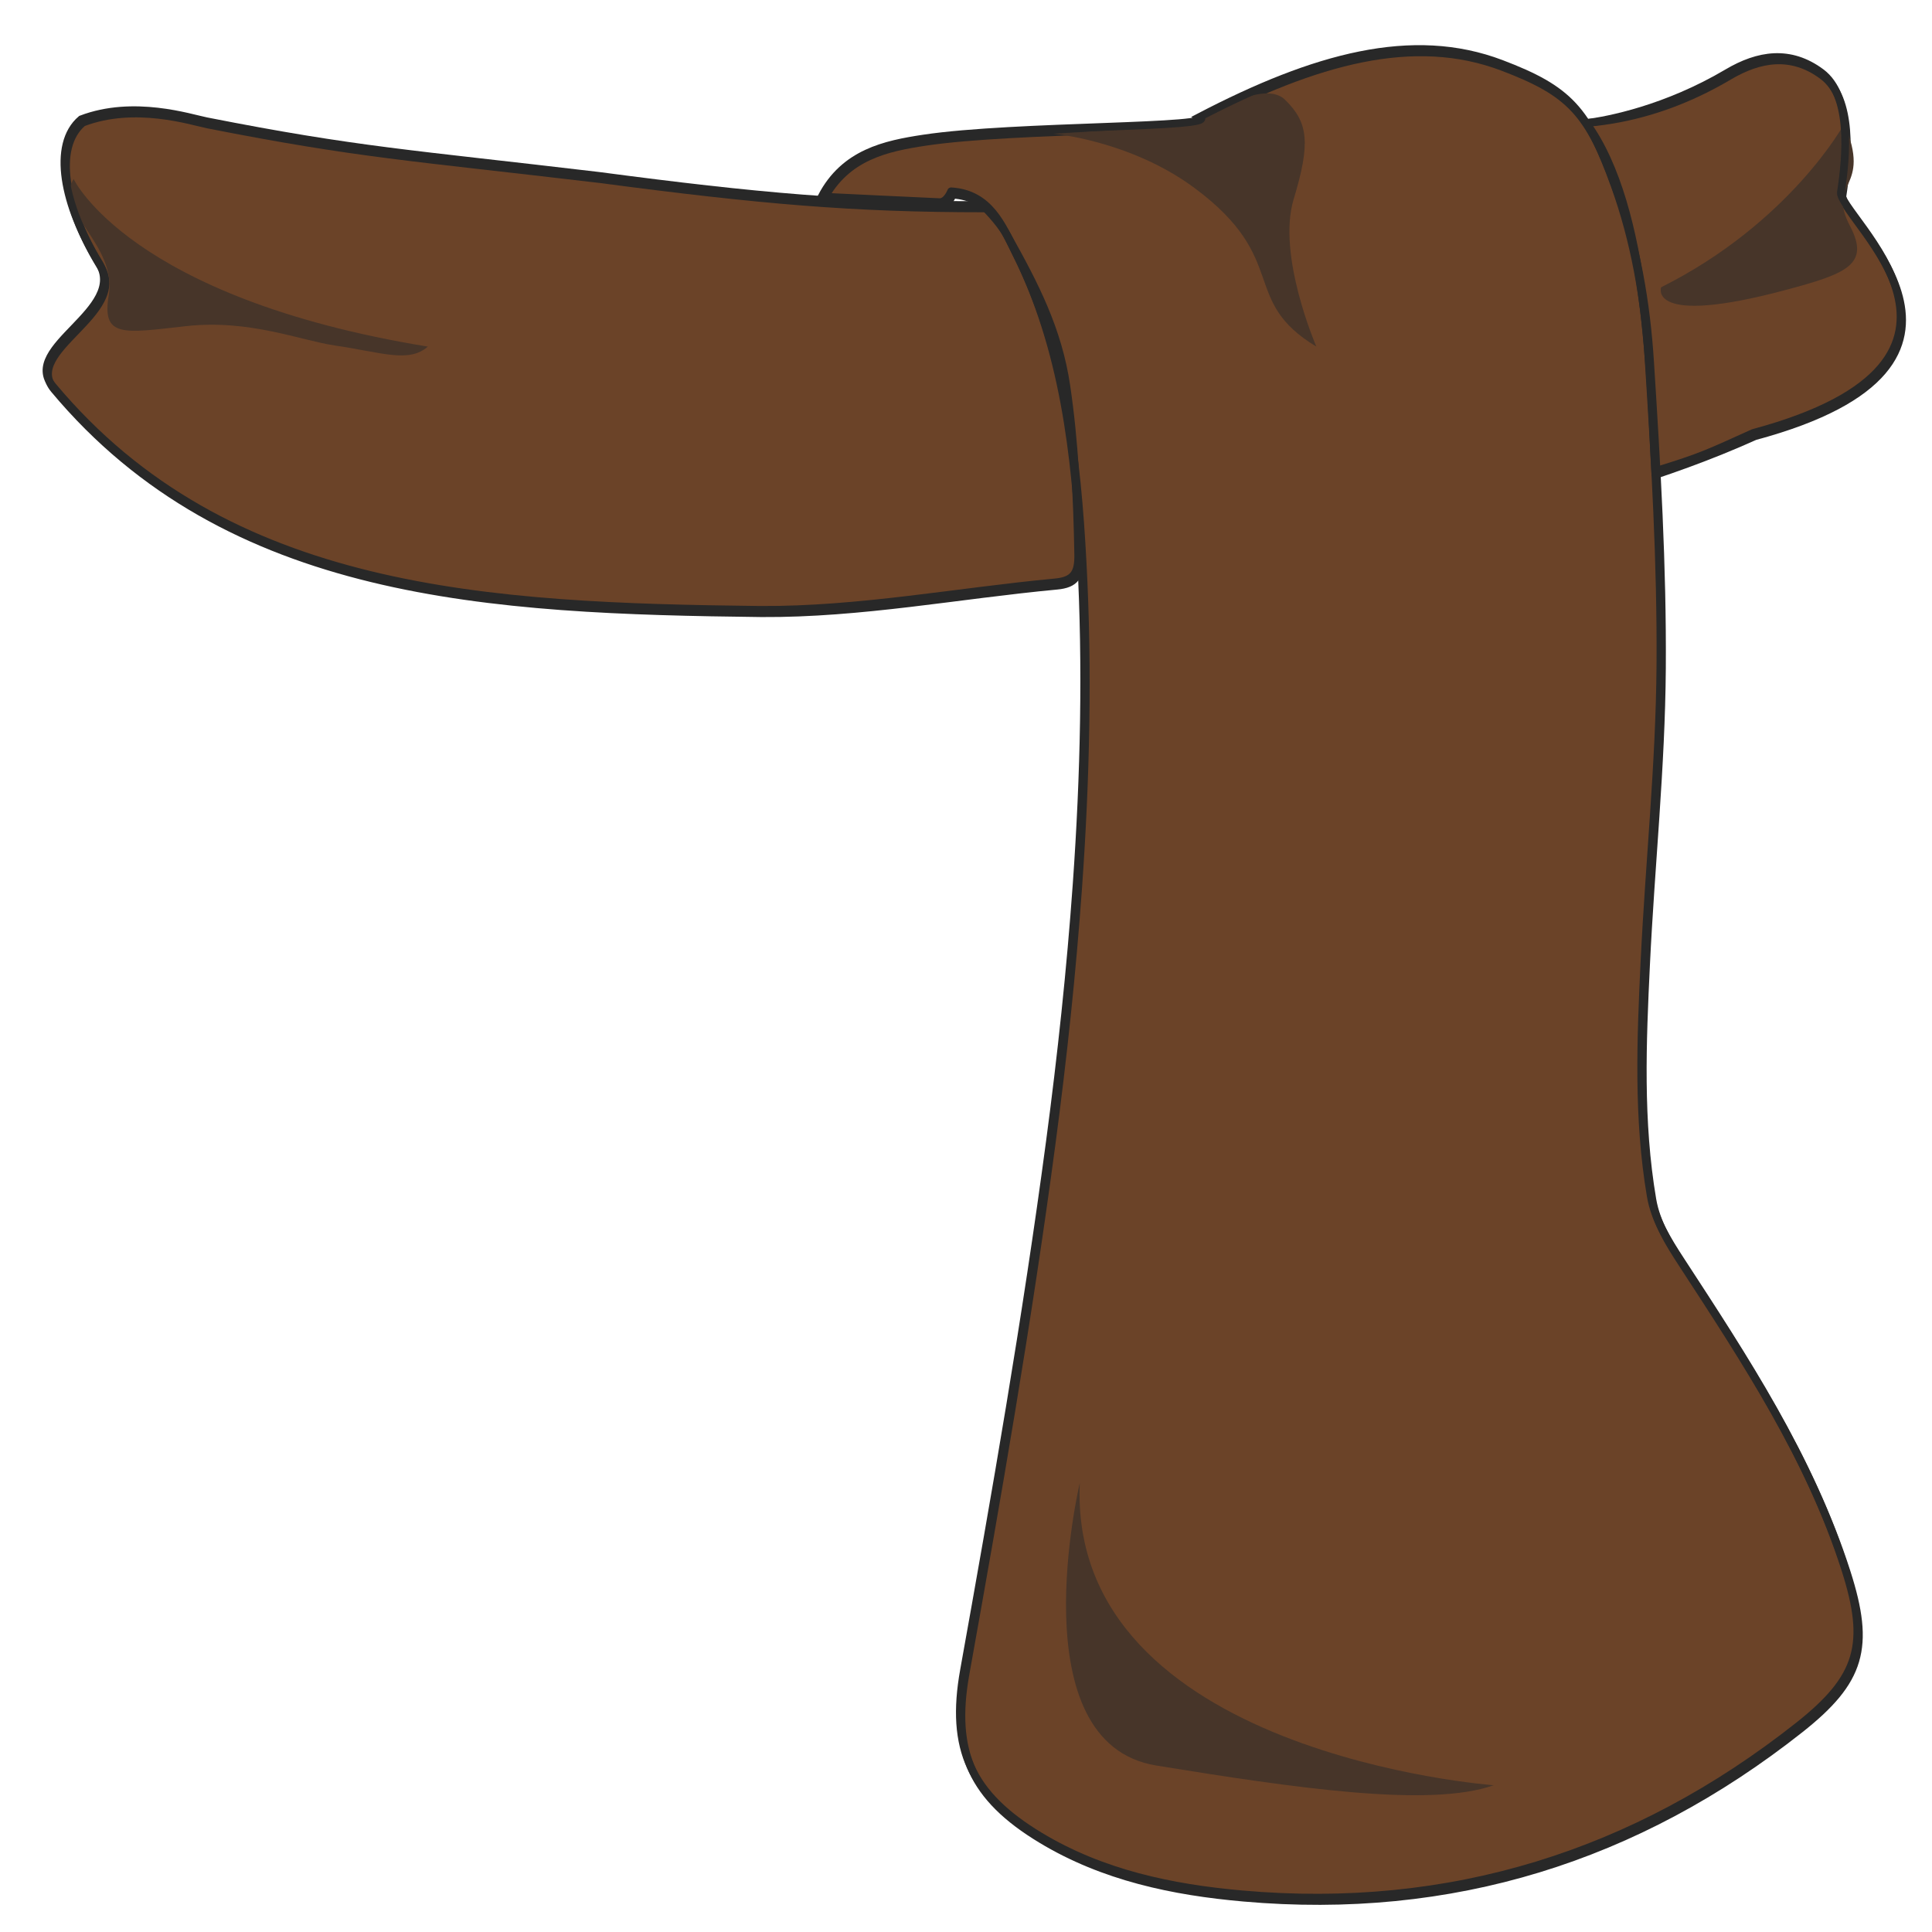
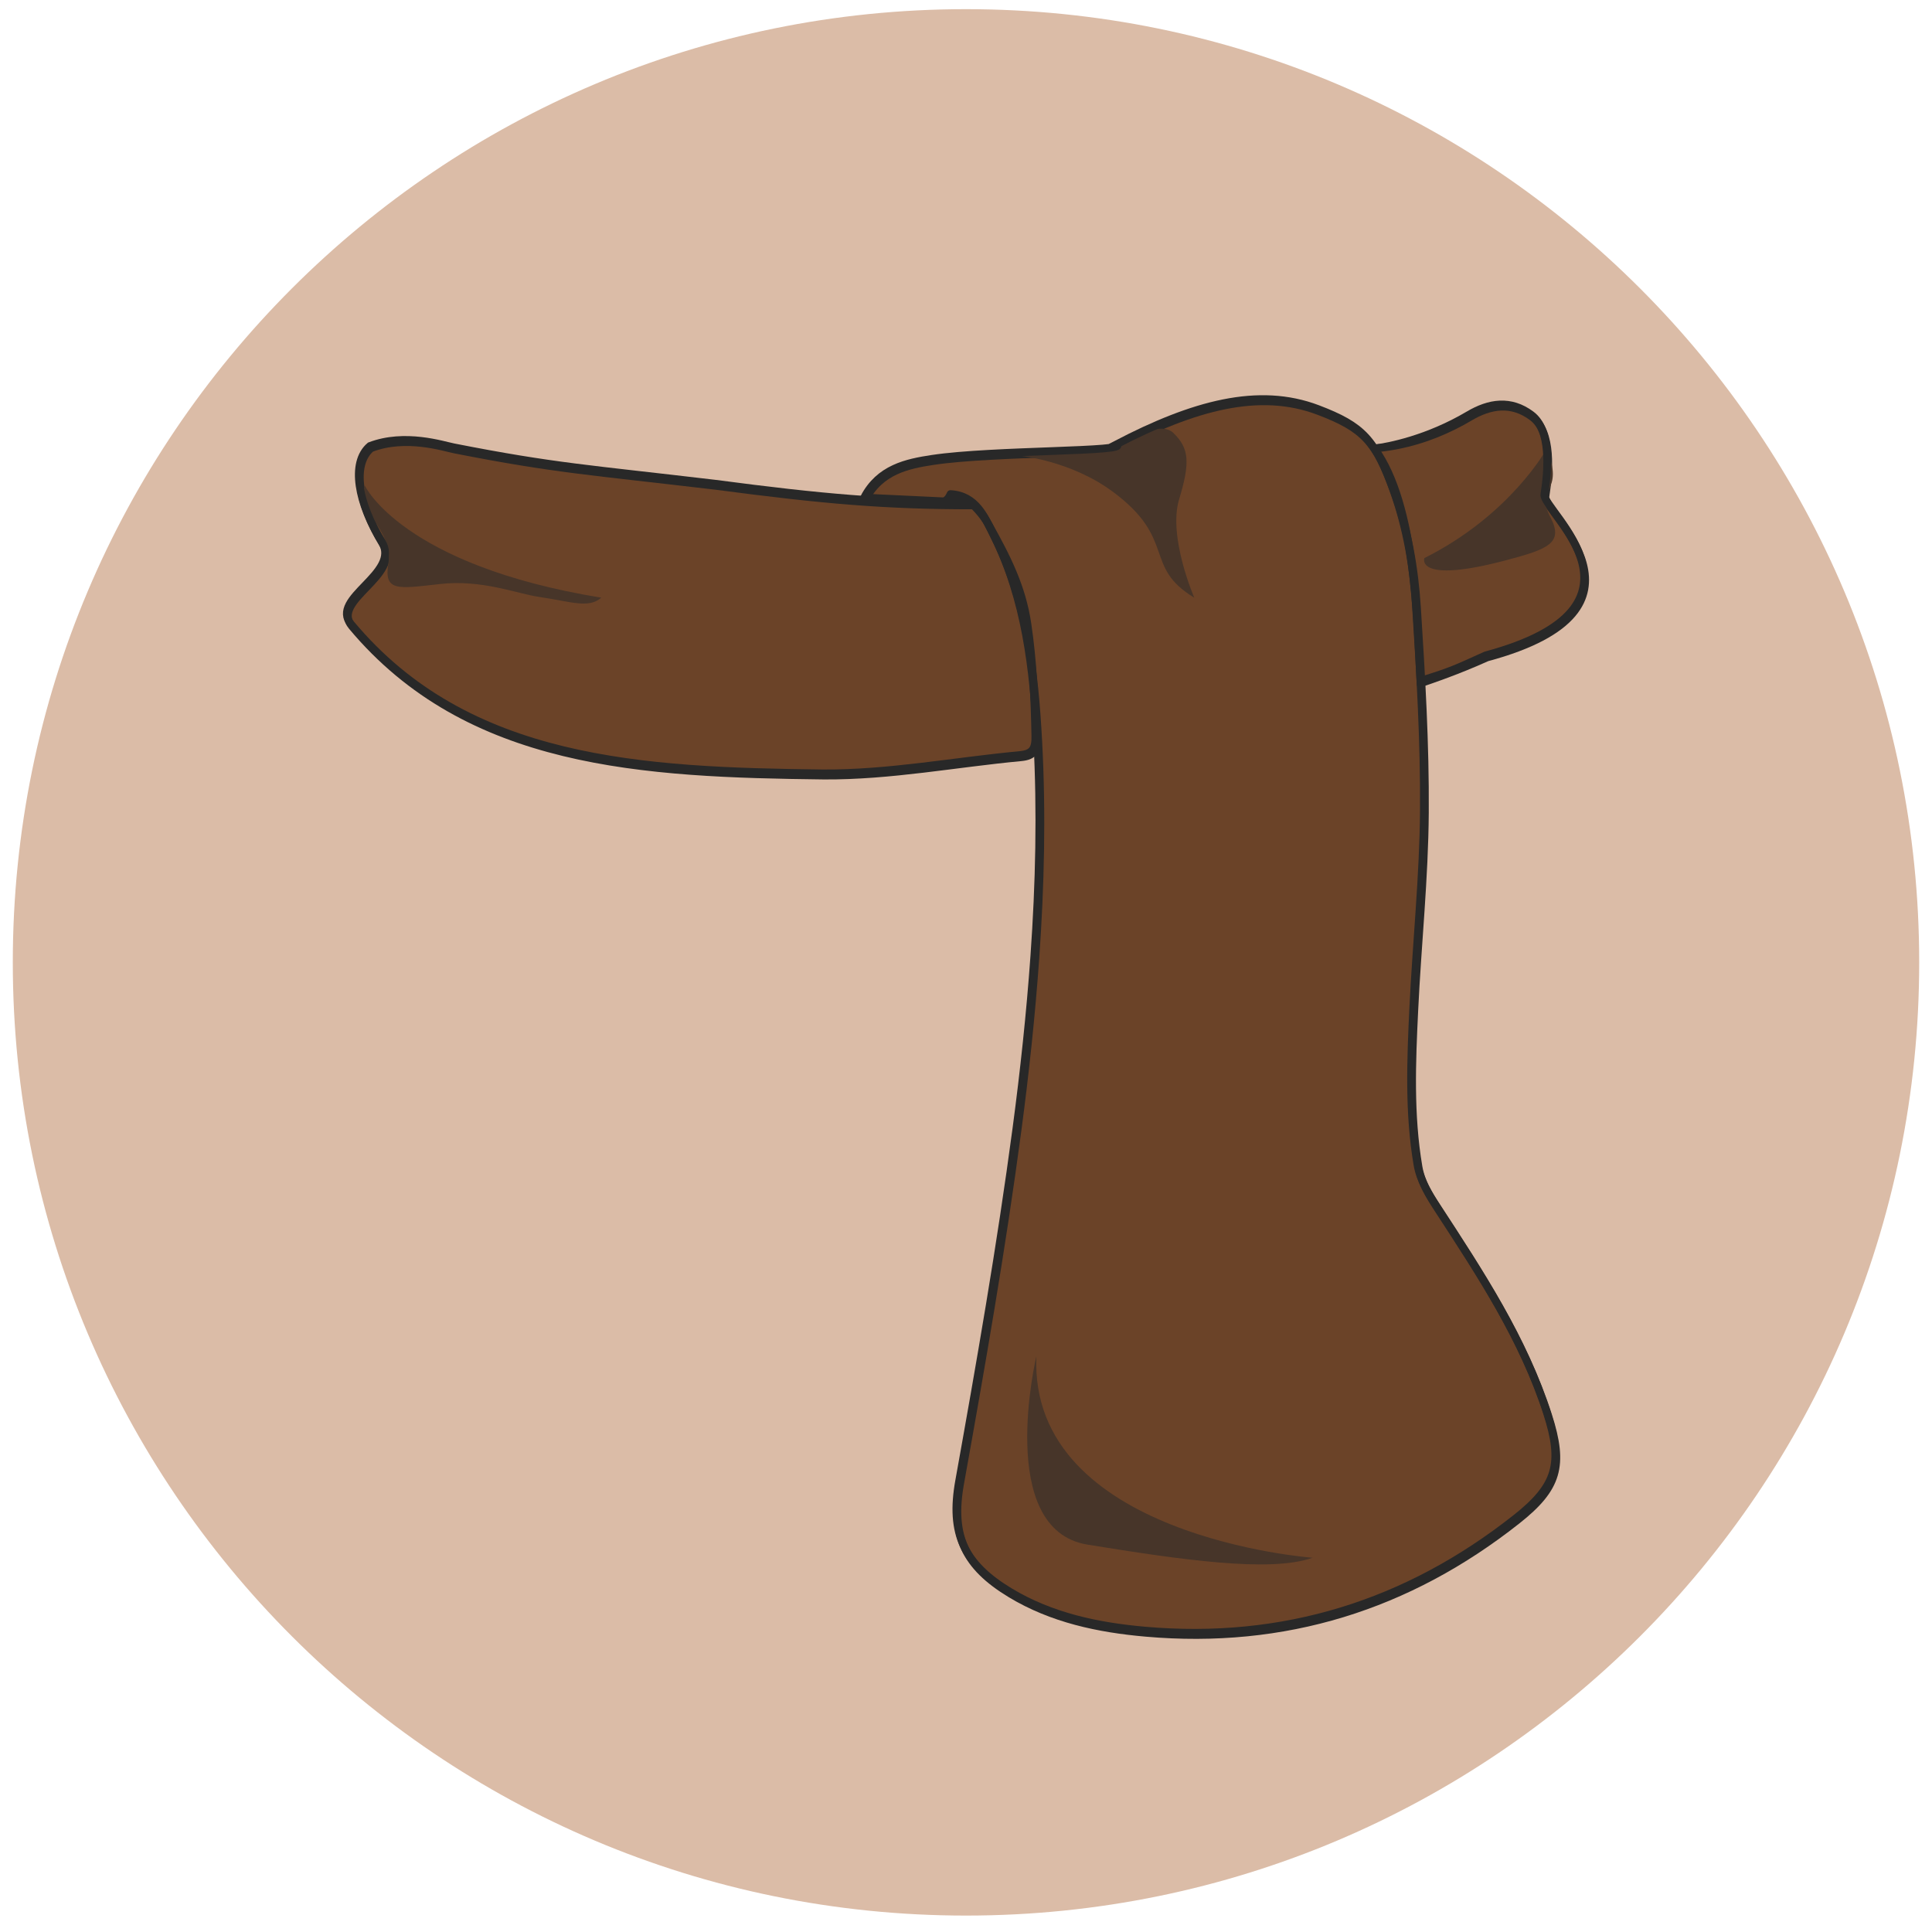
<svg xmlns="http://www.w3.org/2000/svg" version="1.1" id="Layer_1" x="0px" y="0px" width="500px" height="500px" viewBox="0 0 500 500" enable-background="new 0 0 500 500" xml:space="preserve">
-   <g id="scarf">
-     <path fill="#6B4328" stroke="#282828" stroke-width="2" stroke-miterlimit="10" d="M197.096,158.693   c-70.037-0.817-138.012-3.976-183.049-57.896c-8.451-10.119,19.47-19.632,11.948-31.92c-9.154-14.942-12.248-30.606-4.57-37.142   c13.563-5.183,28.234-0.324,32.415,0.5c39.139,7.709,52.429,8.323,101.488,14.129c41.449,5.479,65.556,7.576,99.36,7.57   c4.385,0,7.019,1.426,9.14,5.202c7.27,12.947,10.399,27.14,12.54,41.558c2.146,14.448,2.815,29.033,3.076,43.65   c0.086,4.787-1.142,6.79-5.933,7.235C248.068,153.955,222.854,158.856,197.096,158.693z" />
-     <path fill="#6B4328" stroke="#282828" stroke-width="2" stroke-miterlimit="10" d="M454.181,112.889   c-11.579,5.22-23.459,9.448-35.58,13.145c-4.803,1.466-6.137,0.18-6.182-4.823c-0.18-19.027-0.18-38.073-3.586-56.926   c-1.813-10.038-4.498-19.75-8.965-28.943c-4.447-9.154-7.941-0.638-17.292-5.966c26.979,6.87,48.986-0.259,64.873-9.669   c8.027-4.755,16.254-6.063,24.265-0.093c7.881,5.873,6.623,21.36,5.123,30.994C475.919,56.483,524.335,94.035,454.181,112.889z" />
-     <path fill="#6B4328" stroke="#282828" stroke-width="2" stroke-miterlimit="10" d="M243.534,53.177   c-9.883-0.443-19.763-0.931-30.475-1.438c5.902-11.29,16.389-13.514,26.406-15.026c23.58-3.558,77.403-2.637,71.408-5.604   c29.727-15.481,55.077-22.491,78.06-13.752c17.421,6.624,22.25,11.825,29.334,31.475c5.218,14.472,7.806,29.553,8.769,44.731   c1.688,26.442,3.259,52.964,3.075,79.438c-0.18,25.533-2.88,51.057-4.107,76.581c-0.979,20.204-1.81,40.67,1.623,60.846   c1.034,6.075,4.301,11.338,7.672,16.514c16.55,25.393,33.254,50.722,42.619,79.94c6.242,19.443,3.78,28.105-12.102,40.646   c-42.255,33.387-90.271,48.328-143.962,43.586c-18.256-1.604-36.295-5.379-52.355-15.084   c-17.791-10.748-23.274-22.545-19.613-42.91c8.178-45.529,16.149-91.105,22.246-136.96c2.946-22.134,5.334-44.349,6.914-66.678   c1.981-28.007,2.623-55.98,1.129-83.958c-1.453-27.245-4.492-54.383-16.903-79.271c-3.486-6.992-6.731-15.27-16.724-15.882   C246.551,50.363,245.458,53.265,243.534,53.177z" />
-     <path fill="#6B4328" stroke="#282828" stroke-width="2" stroke-miterlimit="10" d="M321.11,37.494" />
-     <path fill="#6B4328" stroke="#282828" stroke-width="2" stroke-miterlimit="10" d="M321.11,37.494" />
-     <path fill="#6B4328" stroke="#282828" stroke-width="2" stroke-miterlimit="10" d="M254.687,53.933" />
-   </g>
-   <g id="scarf_shadows">
-     <path fill="#473529" d="M272.574,34.605c0,0,19.98,1.74,36.574,14.054c24.85,18.444,11.556,28.988,31.523,41.045   c0,0-10.259-23.63-5.881-38.116c4.381-14.476,3.883-19.866-2.271-25.817c-6.149-5.958-24.099,6.666-24.099,6.666L272.574,34.605z" />
-     <path fill="#473529" d="M279.445,383.814c0,0-15.993,67.3,19.818,73.108c35.816,5.81,70.811,10.961,87.288,5.095   C386.554,462.018,276.426,453.965,279.445,383.814z" />
-     <path fill="#473529" d="M19.052,46.323c0,0,14.429,30.773,91.662,43.378c-4.894,4.337-12.018,1.466-24.098-0.293   c-8.741-1.271-22.144-6.842-38.523-4.999c-16.257,1.826-21.795,3.05-19.95-8.036C30.338,63.22,13.936,54.627,19.052,46.323z" />
-     <path fill="#473529" d="M477.31,32.023c0,0-13.987,25.604-47.424,42.333c0,0-3.623,10.252,32.082,0.732   c15.833-4.224,22.069-6.583,16.841-16.527C472.599,46.758,484.562,49.192,477.31,32.023z" />
-   </g>
-   <g id="scarf_outline">
-     <path fill="none" stroke="#282828" stroke-width="2" stroke-miterlimit="10" d="M196.687,157.832   c-70.032-0.818-138.011-3.973-183.048-57.892C5.191,89.821,33.11,80.307,25.585,68.016c-9.149-14.941-12.245-30.602-4.568-37.142   c13.563-5.178,28.232-0.319,32.415,0.503c39.137,7.705,52.431,8.321,101.488,14.129c41.451,5.478,65.558,7.576,99.362,7.568   c0,0,4.271,4.11,6.392,7.888c7.27,12.947,13.146,24.456,15.283,38.87c2.147,14.452,2.817,29.033,3.081,43.649   c0.085,4.792-1.144,6.795-5.932,7.24C247.66,153.099,222.444,157.993,196.687,157.832z" />
-     <path fill="none" stroke="#282828" stroke-width="2" stroke-miterlimit="10" d="M453.776,112.033   c-11.583,5.217-13.294,6.183-25.414,9.884c-1.303-22.347-1.725-67.983-17.832-90.08c5.523-0.666,20.621-3.577,36.508-12.988   c8.027-4.755,16.254-6.067,24.271-0.092c7.875,5.872,6.621,21.36,5.12,30.994C475.517,55.622,523.93,93.179,453.776,112.033z" />
-     <path fill="none" stroke="#282828" stroke-width="2" stroke-miterlimit="10" d="M243.132,52.315   c-9.884-0.443-19.768-0.927-30.48-1.438c5.906-11.286,16.394-13.512,26.406-15.023c23.581-3.558,77.409-2.64,71.413-5.604   c29.724-15.484,55.078-22.495,78.059-13.752c17.418,6.624,22.247,11.821,29.335,31.476c5.218,14.471,7.801,29.548,8.77,44.727   c1.685,26.444,3.258,52.964,3.073,79.44c-0.178,25.535-2.879,51.057-4.11,76.579c-0.976,20.208-1.807,40.673,1.623,60.851   c1.039,6.07,4.3,11.338,7.674,16.512c16.552,25.389,33.251,50.723,42.621,79.941c6.237,19.441,3.775,28.102-12.104,40.646   c-42.249,33.382-90.271,48.327-143.96,43.586c-18.257-1.61-36.292-5.38-52.356-15.084c-17.791-10.751-23.273-22.547-19.612-42.911   c8.182-45.533,16.149-91.107,22.249-136.963c2.941-22.133,5.33-44.343,6.914-66.677c1.979-28.003,2.619-55.976,1.13-83.958   c-1.453-27.241-4.492-54.379-16.904-79.271c-3.485-6.987-6.735-15.27-16.724-15.882C246.15,49.502,245.057,52.403,243.132,52.315z" />
-     <path fill="none" stroke="#282828" stroke-width="2" stroke-miterlimit="10" d="M320.704,36.638" />
-     <path fill="none" stroke="#282828" stroke-width="2" stroke-miterlimit="10" d="M320.704,36.638" />
-     <path fill="none" stroke="#282828" stroke-width="2" stroke-miterlimit="10" d="M254.286,53.073" />
+   <circle fill="#DBBCA7" cx="250" cy="249.061" r="246.688" />
+   <g>
+     <g id="scarf">
+       <path fill="#6B4328" stroke="#282828" stroke-width="2" stroke-miterlimit="10" d="M213.26,200.72    c-46.739-0.545-92.102-2.654-122.158-38.637c-5.64-6.753,12.993-13.102,7.974-21.302c-6.109-9.972-8.174-20.425-3.051-24.787    c9.052-3.459,18.843-0.216,21.633,0.333c26.12,5.145,34.989,5.554,67.729,9.429c27.661,3.656,43.749,5.056,66.309,5.052    c2.927,0,4.684,0.952,6.1,3.471c4.852,8.641,6.938,18.113,8.368,27.734c1.433,9.642,1.879,19.376,2.052,29.13    c0.059,3.194-0.761,4.531-3.958,4.829C247.276,197.559,230.45,200.829,213.26,200.72z" />
+       <path fill="#6B4328" stroke="#282828" stroke-width="2" stroke-miterlimit="10" d="M384.826,170.152    c-7.728,3.484-15.656,6.305-23.742,8.772c-3.207,0.978-4.097,0.12-4.127-3.218c-0.119-12.698-0.119-25.408-2.394-37.99    c-1.21-6.699-3.001-13.18-5.982-19.316c-2.968-6.108-5.299-0.425-11.54-3.981c18.004,4.585,32.69-0.173,43.294-6.452    c5.356-3.174,10.848-4.046,16.192-0.063c5.26,3.919,4.42,14.255,3.419,20.684C399.334,132.51,431.645,157.57,384.826,170.152z" />
+       <path fill="#6B4328" stroke="#282828" stroke-width="2" stroke-miterlimit="10" d="M244.251,130.303    c-6.596-0.295-13.188-0.621-20.338-0.96c3.939-7.534,10.938-9.018,17.623-10.027c15.737-2.375,51.655-1.759,47.654-3.74    c19.839-10.331,36.758-15.009,52.095-9.177c11.625,4.42,14.849,7.891,19.575,21.005c3.482,9.658,5.21,19.723,5.854,29.851    c1.125,17.647,2.174,35.346,2.051,53.014c-0.119,17.039-1.922,34.072-2.74,51.107c-0.653,13.483-1.207,27.14,1.082,40.604    c0.69,4.055,2.87,7.568,5.12,11.022c11.045,16.946,22.192,33.851,28.442,53.347c4.166,12.976,2.522,18.759-8.076,27.127    c-28.2,22.281-60.242,32.251-96.074,29.088c-12.183-1.071-24.221-3.592-34.938-10.067c-11.873-7.174-15.532-15.045-13.089-28.635    c5.458-30.386,10.777-60.801,14.846-91.402c1.967-14.771,3.56-29.596,4.614-44.498c1.322-18.69,1.75-37.358,0.754-56.03    c-0.969-18.182-2.998-36.292-11.282-52.901c-2.325-4.667-4.49-10.19-11.16-10.599    C246.265,128.425,245.535,130.363,244.251,130.303z" />
+       <path fill="#6B4328" stroke="#282828" stroke-width="2" stroke-miterlimit="10" d="M296.021,119.837" />
+       <path fill="#6B4328" stroke="#282828" stroke-width="2" stroke-miterlimit="10" d="M296.021,119.837" />
+       <path fill="#6B4328" stroke="#282828" stroke-width="2" stroke-miterlimit="10" d="M251.695,130.808" />
+     </g>
+     <g id="scarf_shadows">
+       <path fill="#473529" d="M263.632,117.909c0,0,13.334,1.161,24.408,9.379c16.582,12.31,7.711,19.346,21.036,27.392    c0,0-6.847-15.77-3.925-25.437c2.923-9.661,2.591-13.258-1.516-17.229c-4.103-3.977-16.082,4.449-16.082,4.449L263.632,117.909z" />
+       <path fill="#473529" d="M268.217,350.955c0,0-10.673,44.913,13.225,48.79c23.903,3.878,47.257,7.314,58.252,3.398    C339.696,403.146,266.202,397.771,268.217,350.955z" />
+       <path fill="#473529" d="M94.442,125.73c0,0,9.629,20.536,61.17,28.948c-3.266,2.895-8.02,0.979-16.081-0.195    c-5.834-0.849-14.779-4.566-25.709-3.336c-10.849,1.219-14.545,2.035-13.313-5.363C101.974,137.005,91.028,131.271,94.442,125.73z    " />
+       <path fill="#473529" d="M400.262,116.187c0,0-9.333,17.087-31.647,28.25c0,0-2.419,6.841,21.409,0.489    c10.566-2.819,14.729-4.393,11.238-11.029C397.118,126.02,405.102,127.644,400.262,116.187z" />
+     </g>
+     <g id="scarf_outline">
+       <path fill="none" stroke="#282828" stroke-width="2" stroke-miterlimit="10" d="M212.988,200.146    c-46.736-0.546-92.102-2.651-122.158-38.634c-5.638-6.753,12.994-13.102,7.972-21.304c-6.106-9.971-8.172-20.423-3.049-24.788    c9.052-3.455,18.841-0.212,21.632,0.336c26.118,5.143,34.99,5.553,67.729,9.429c27.663,3.656,43.75,5.056,66.31,5.051    c0,0,2.851,2.742,4.266,5.263c4.852,8.641,8.773,16.321,10.199,25.94c1.434,9.645,1.88,19.375,2.056,29.129    c0.058,3.198-0.763,4.534-3.958,4.831C247.005,196.987,230.176,200.253,212.988,200.146z" />
+       <path fill="none" stroke="#282828" stroke-width="2" stroke-miterlimit="10" d="M384.558,169.582    c-7.73,3.481-8.873,4.126-16.96,6.596c-0.871-14.914-1.152-45.369-11.901-60.115c3.686-0.444,13.762-2.388,24.364-8.668    c5.356-3.174,10.848-4.049,16.197-0.061c5.255,3.918,4.419,14.254,3.417,20.684C399.066,131.935,431.374,156.999,384.558,169.582z    " />
+       <path fill="none" stroke="#282828" stroke-width="2" stroke-miterlimit="10" d="M243.982,129.729    c-6.596-0.296-13.191-0.619-20.34-0.96c3.941-7.532,10.941-9.017,17.622-10.025c15.737-2.375,51.658-1.762,47.658-3.74    c19.836-10.333,36.757-15.012,52.093-9.177c11.624,4.42,14.847,7.889,19.577,21.006c3.481,9.657,5.206,19.719,5.853,29.848    c1.125,17.647,2.174,35.346,2.051,53.015c-0.119,17.04-1.921,34.072-2.743,51.105c-0.65,13.485-1.206,27.145,1.083,40.61    c0.693,4.049,2.87,7.565,5.122,11.018c11.046,16.943,22.189,33.851,28.442,53.35c4.162,12.974,2.52,18.754-8.077,27.124    c-28.195,22.278-60.244,32.252-96.072,29.089c-12.185-1.074-24.22-3.591-34.94-10.066c-11.873-7.175-15.531-15.047-13.088-28.636    c5.461-30.389,10.776-60.801,14.848-91.404c1.964-14.771,3.557-29.593,4.614-44.497c1.321-18.688,1.748-37.356,0.755-56.029    c-0.97-18.18-2.998-36.29-11.281-52.902c-2.326-4.663-4.494-10.19-11.161-10.599C245.997,127.851,245.268,129.787,243.982,129.729    z" />
+       <path fill="none" stroke="#282828" stroke-width="2" stroke-miterlimit="10" d="M295.751,119.266" />
+       <path fill="none" stroke="#282828" stroke-width="2" stroke-miterlimit="10" d="M295.751,119.266" />
+       <path fill="none" stroke="#282828" stroke-width="2" stroke-miterlimit="10" d="M251.427,130.234" />
+     </g>
  </g>
</svg>
